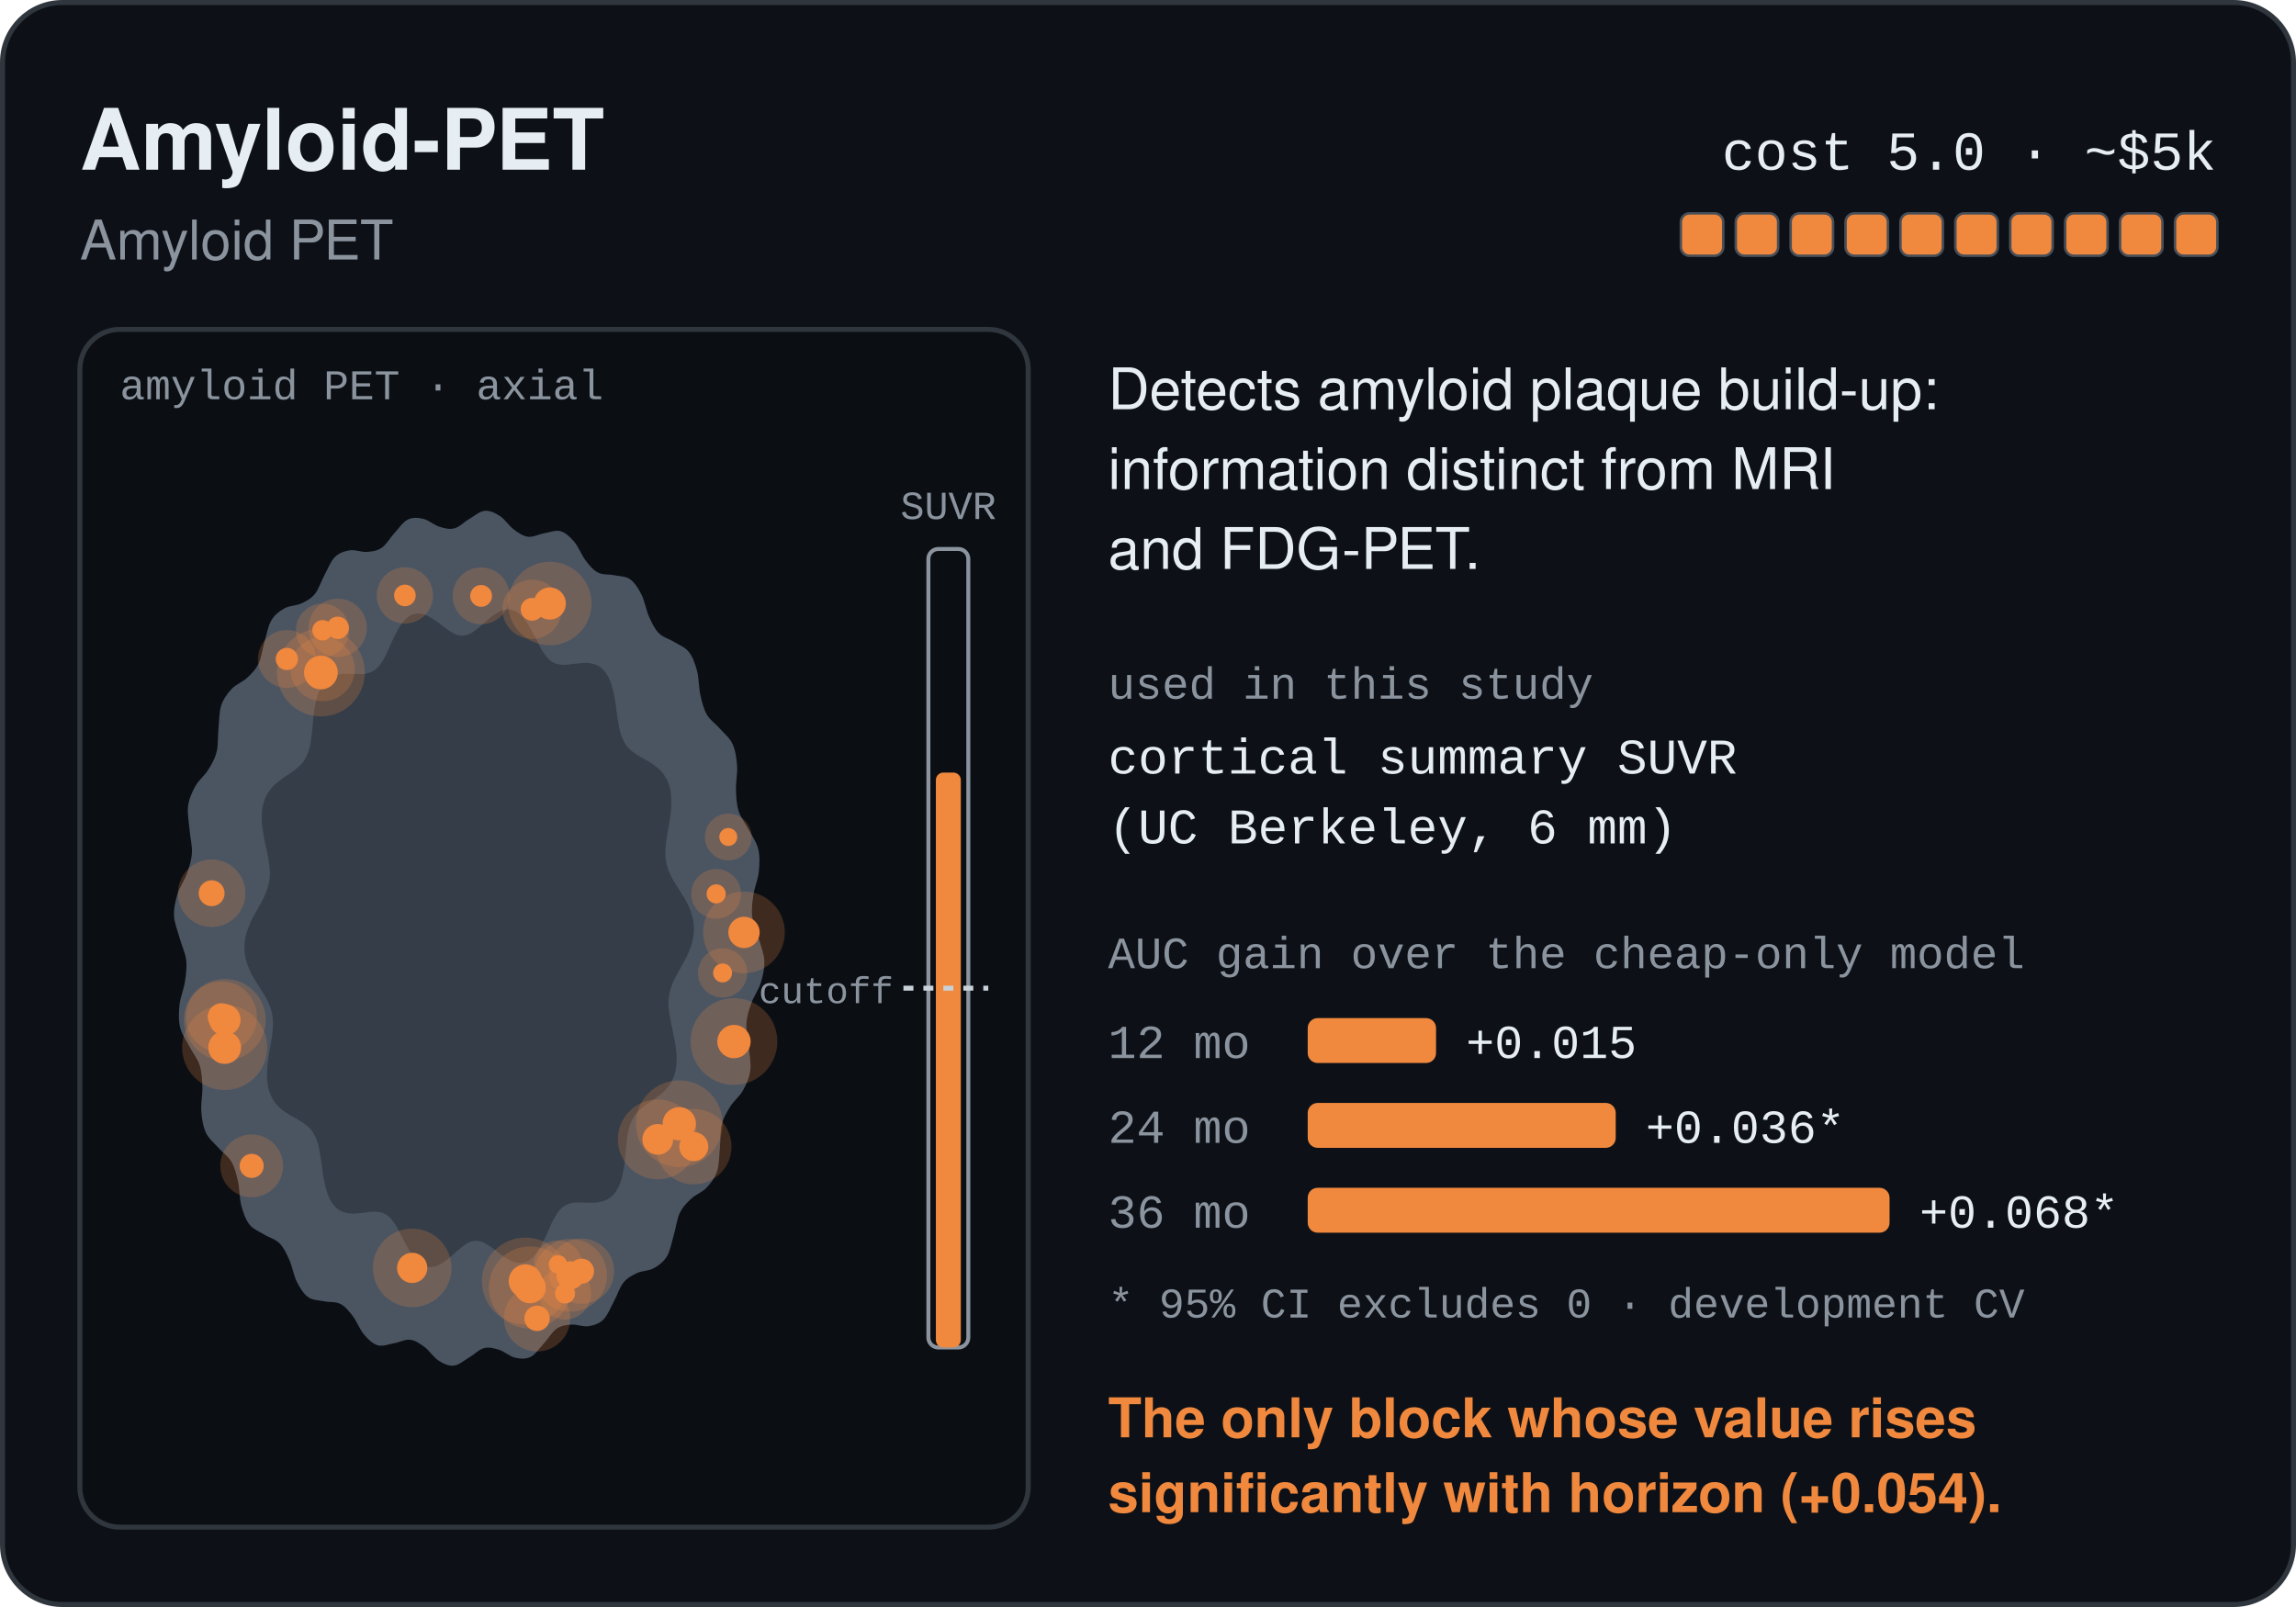
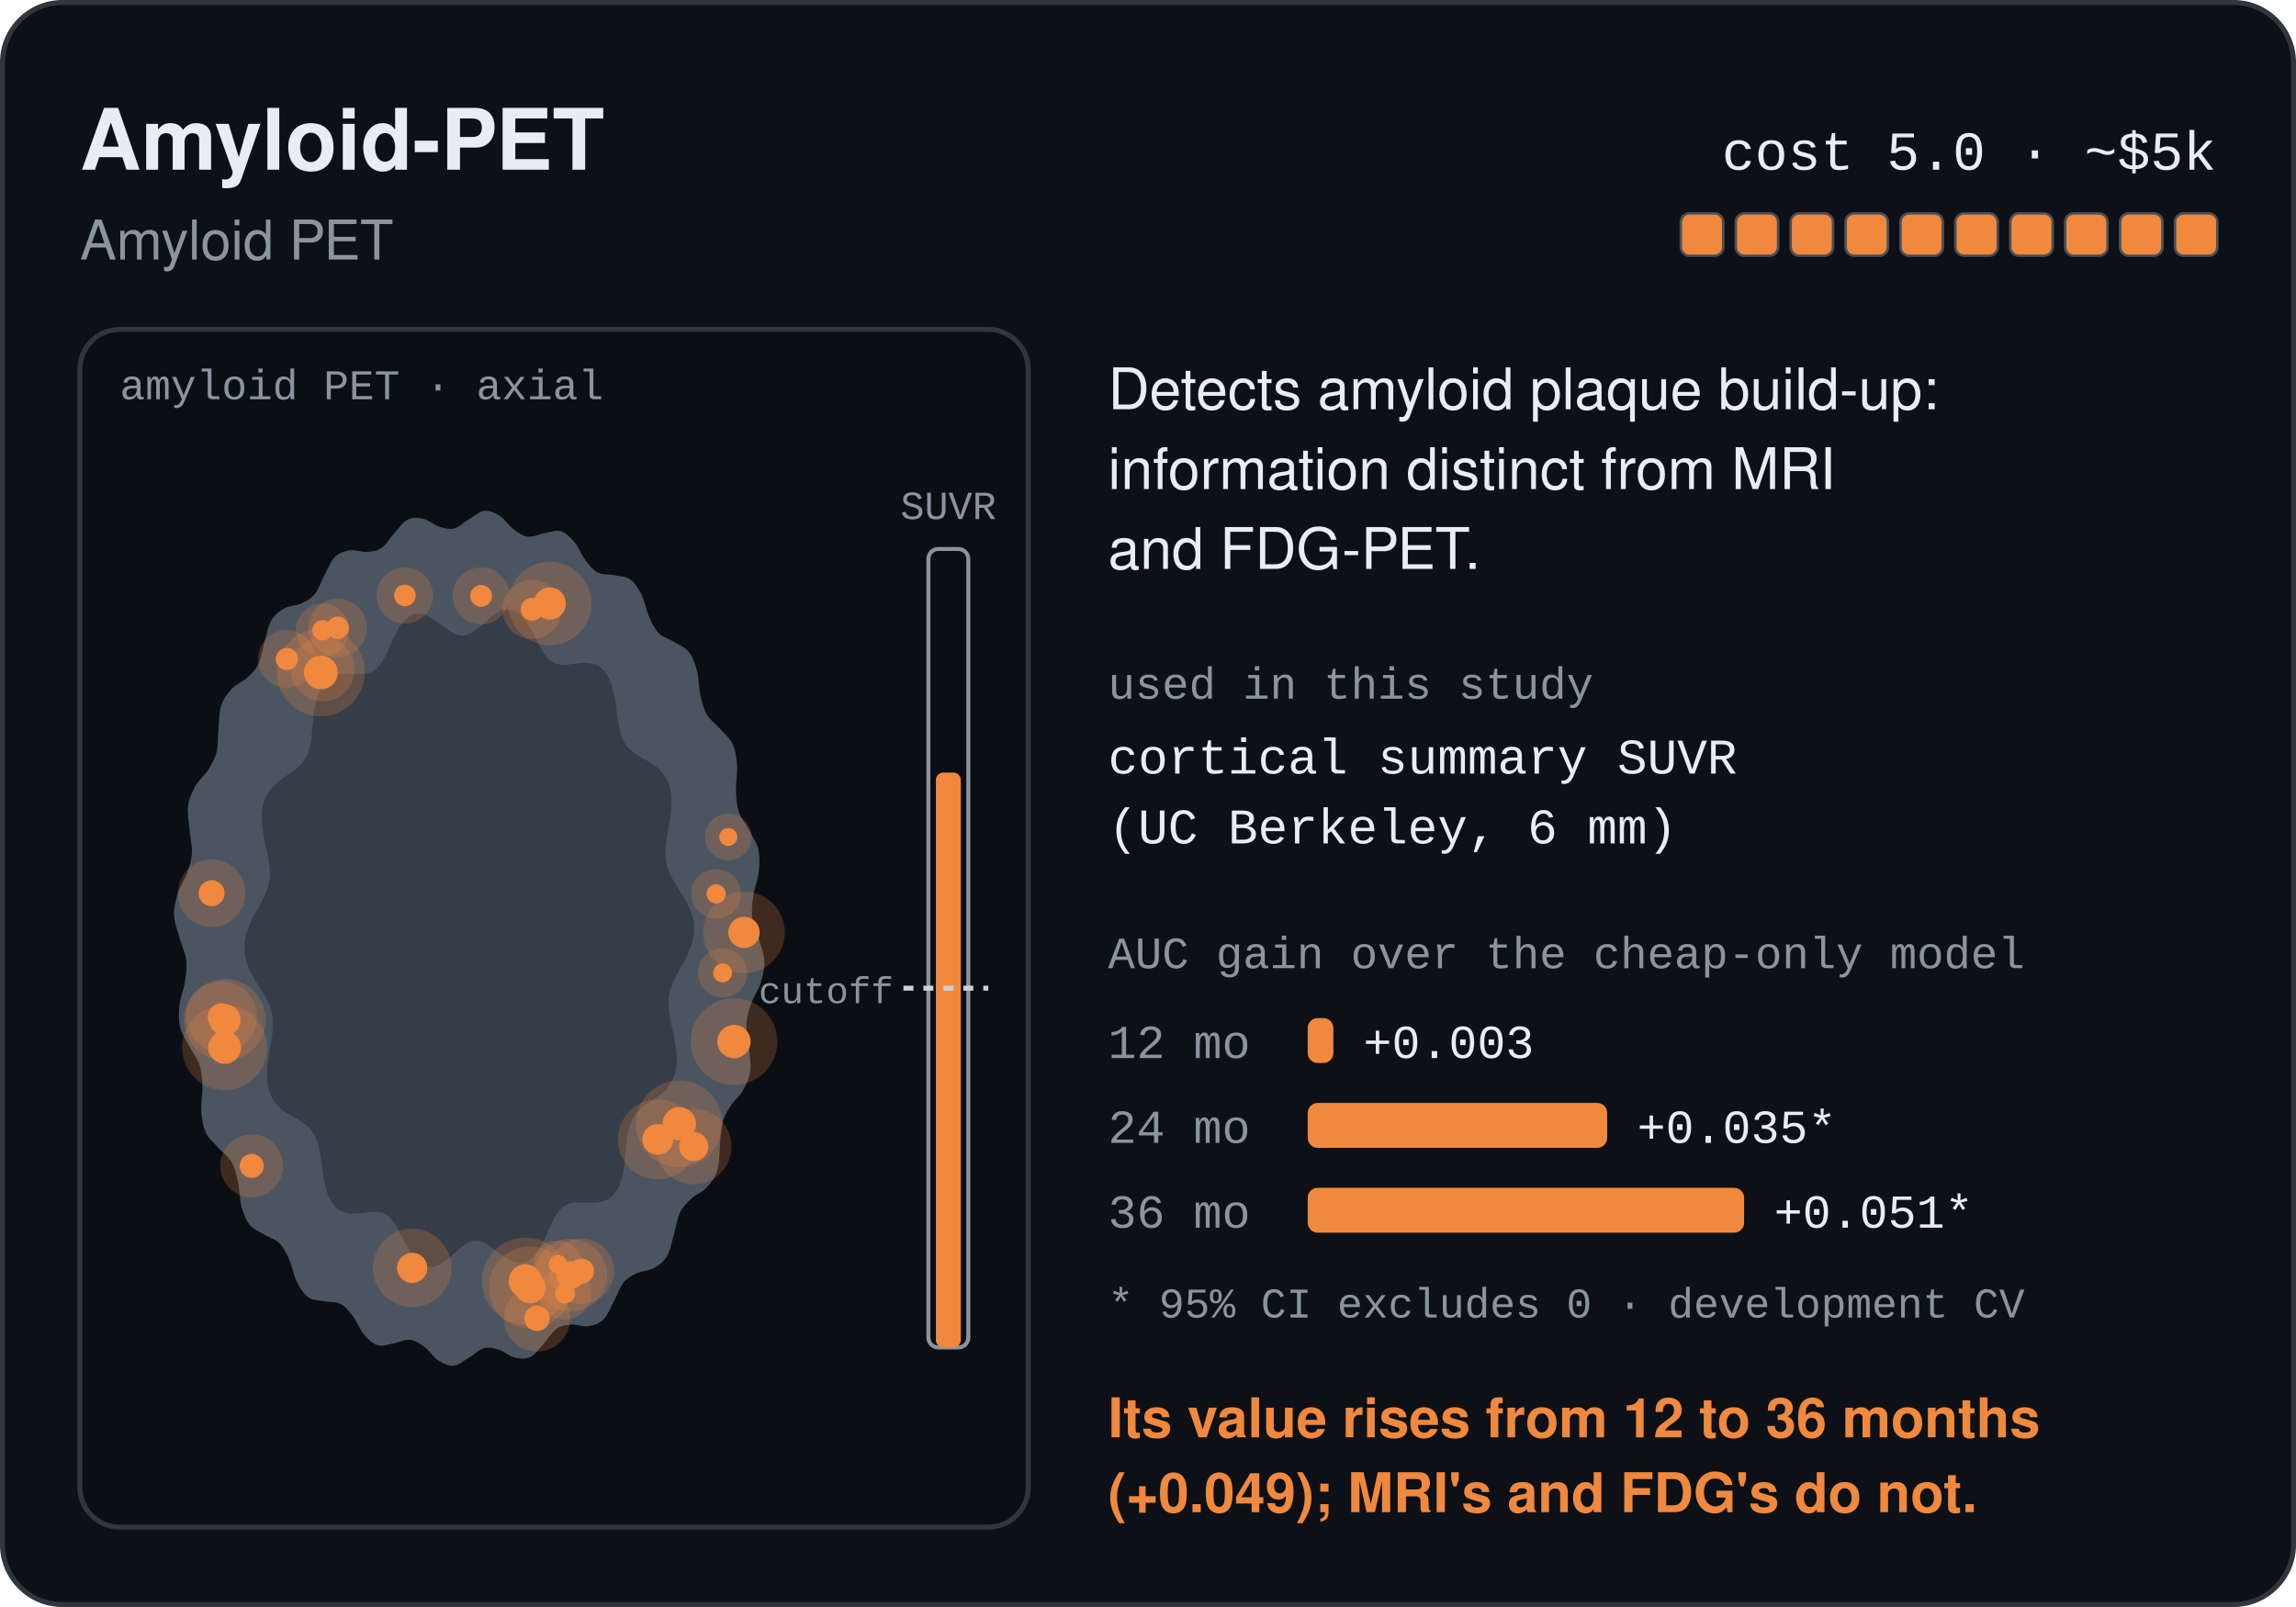
<svg xmlns="http://www.w3.org/2000/svg" width="460" height="322" viewBox="0 0 460 322" role="img" aria-labelledby="t d">
  <style>.s{font-family:-apple-system,BlinkMacSystemFont,"Segoe UI",Helvetica,Arial,sans-serif}.m{font-family:ui-monospace,SFMono-Regular,"SF Mono",Menlo,Consolas,"Liberation Mono",monospace}@media (prefers-reduced-motion:no-preference){@keyframes a0k{0%{opacity:0;transform:scale(.2)}3%{opacity:0;transform:scale(.2)}5%{opacity:1;transform:scale(1)}92%{opacity:1;transform:scale(1)}95%{opacity:0;transform:scale(1)}100%{opacity:0;transform:scale(.2)}}.a0{animation:a0k 10s cubic-bezier(.22,.8,.24,1) infinite;transform-box:fill-box;transform-origin:center}@keyframes a1k{0%{opacity:0;transform:scale(.2)}4.2%{opacity:0;transform:scale(.2)}6.2%{opacity:1;transform:scale(1)}92%{opacity:1;transform:scale(1)}95%{opacity:0;transform:scale(1)}100%{opacity:0;transform:scale(.2)}}.a1{animation:a1k 10s cubic-bezier(.22,.8,.24,1) infinite;transform-box:fill-box;transform-origin:center}@keyframes a2k{0%{opacity:0;transform:scale(.2)}5.4%{opacity:0;transform:scale(.2)}7.4%{opacity:1;transform:scale(1)}92%{opacity:1;transform:scale(1)}95%{opacity:0;transform:scale(1)}100%{opacity:0;transform:scale(.2)}}.a2{animation:a2k 10s cubic-bezier(.22,.8,.24,1) infinite;transform-box:fill-box;transform-origin:center}@keyframes a3k{0%{opacity:0;transform:scale(.2)}6.6%{opacity:0;transform:scale(.2)}8.6%{opacity:1;transform:scale(1)}92%{opacity:1;transform:scale(1)}95%{opacity:0;transform:scale(1)}100%{opacity:0;transform:scale(.2)}}.a3{animation:a3k 10s cubic-bezier(.22,.8,.24,1) infinite;transform-box:fill-box;transform-origin:center}@keyframes a4k{0%{opacity:0;transform:scale(.2)}7.8%{opacity:0;transform:scale(.2)}9.8%{opacity:1;transform:scale(1)}92%{opacity:1;transform:scale(1)}95%{opacity:0;transform:scale(1)}100%{opacity:0;transform:scale(.2)}}.a4{animation:a4k 10s cubic-bezier(.22,.8,.24,1) infinite;transform-box:fill-box;transform-origin:center}@keyframes a5k{0%{opacity:0;transform:scale(.2)}9%{opacity:0;transform:scale(.2)}11%{opacity:1;transform:scale(1)}92%{opacity:1;transform:scale(1)}95%{opacity:0;transform:scale(1)}100%{opacity:0;transform:scale(.2)}}.a5{animation:a5k 10s cubic-bezier(.22,.8,.24,1) infinite;transform-box:fill-box;transform-origin:center}@keyframes a6k{0%{opacity:0;transform:scale(.2)}10.2%{opacity:0;transform:scale(.2)}12.2%{opacity:1;transform:scale(1)}92%{opacity:1;transform:scale(1)}95%{opacity:0;transform:scale(1)}100%{opacity:0;transform:scale(.2)}}.a6{animation:a6k 10s cubic-bezier(.22,.8,.24,1) infinite;transform-box:fill-box;transform-origin:center}@keyframes a7k{0%{opacity:0;transform:scale(.2)}11.4%{opacity:0;transform:scale(.2)}13.4%{opacity:1;transform:scale(1)}92%{opacity:1;transform:scale(1)}95%{opacity:0;transform:scale(1)}100%{opacity:0;transform:scale(.2)}}.a7{animation:a7k 10s cubic-bezier(.22,.8,.24,1) infinite;transform-box:fill-box;transform-origin:center}@keyframes a8k{0%{opacity:0;transform:scale(.2)}12.6%{opacity:0;transform:scale(.2)}14.6%{opacity:1;transform:scale(1)}92%{opacity:1;transform:scale(1)}95%{opacity:0;transform:scale(1)}100%{opacity:0;transform:scale(.2)}}.a8{animation:a8k 10s cubic-bezier(.22,.8,.24,1) infinite;transform-box:fill-box;transform-origin:center}@keyframes a9k{0%{opacity:0;transform:scale(.2)}13.8%{opacity:0;transform:scale(.2)}15.8%{opacity:1;transform:scale(1)}92%{opacity:1;transform:scale(1)}95%{opacity:0;transform:scale(1)}100%{opacity:0;transform:scale(.2)}}.a9{animation:a9k 10s cubic-bezier(.22,.8,.24,1) infinite;transform-box:fill-box;transform-origin:center}@keyframes a10k{0%{opacity:0;transform:scale(.2)}8%{opacity:0;transform:scale(.2)}11%{opacity:1;transform:scale(1)}92%{opacity:1;transform:scale(1)}95%{opacity:0;transform:scale(1)}100%{opacity:0;transform:scale(.2)}}.a10{animation:a10k 10s cubic-bezier(.22,.8,.24,1) infinite;transform-box:fill-box;transform-origin:center}@keyframes a11k{0%{opacity:0;transform:scale(.2)}9.5%{opacity:0;transform:scale(.2)}12.5%{opacity:1;transform:scale(1)}92%{opacity:1;transform:scale(1)}95%{opacity:0;transform:scale(1)}100%{opacity:0;transform:scale(.2)}}.a11{animation:a11k 10s cubic-bezier(.22,.8,.24,1) infinite;transform-box:fill-box;transform-origin:center}@keyframes a12k{0%{opacity:0;transform:scale(.2)}11%{opacity:0;transform:scale(.2)}14%{opacity:1;transform:scale(1)}92%{opacity:1;transform:scale(1)}95%{opacity:0;transform:scale(1)}100%{opacity:0;transform:scale(.2)}}.a12{animation:a12k 10s cubic-bezier(.22,.8,.24,1) infinite;transform-box:fill-box;transform-origin:center}@keyframes a13k{0%{opacity:0;transform:scale(.2)}12.5%{opacity:0;transform:scale(.2)}15.5%{opacity:1;transform:scale(1)}92%{opacity:1;transform:scale(1)}95%{opacity:0;transform:scale(1)}100%{opacity:0;transform:scale(.2)}}.a13{animation:a13k 10s cubic-bezier(.22,.8,.24,1) infinite;transform-box:fill-box;transform-origin:center}@keyframes a14k{0%{opacity:0;transform:scale(.2)}14%{opacity:0;transform:scale(.2)}17%{opacity:1;transform:scale(1)}92%{opacity:1;transform:scale(1)}95%{opacity:0;transform:scale(1)}100%{opacity:0;transform:scale(.2)}}.a14{animation:a14k 10s cubic-bezier(.22,.8,.24,1) infinite;transform-box:fill-box;transform-origin:center}@keyframes a15k{0%{opacity:0;transform:scale(.2)}15.5%{opacity:0;transform:scale(.2)}18.5%{opacity:1;transform:scale(1)}92%{opacity:1;transform:scale(1)}95%{opacity:0;transform:scale(1)}100%{opacity:0;transform:scale(.2)}}.a15{animation:a15k 10s cubic-bezier(.22,.8,.24,1) infinite;transform-box:fill-box;transform-origin:center}@keyframes a16k{0%{opacity:0;transform:scale(.2)}17%{opacity:0;transform:scale(.2)}20%{opacity:1;transform:scale(1)}92%{opacity:1;transform:scale(1)}95%{opacity:0;transform:scale(1)}100%{opacity:0;transform:scale(.2)}}.a16{animation:a16k 10s cubic-bezier(.22,.8,.24,1) infinite;transform-box:fill-box;transform-origin:center}@keyframes a17k{0%{opacity:0;transform:scale(.2)}18.5%{opacity:0;transform:scale(.2)}21.5%{opacity:1;transform:scale(1)}92%{opacity:1;transform:scale(1)}95%{opacity:0;transform:scale(1)}100%{opacity:0;transform:scale(.2)}}.a17{animation:a17k 10s cubic-bezier(.22,.8,.24,1) infinite;transform-box:fill-box;transform-origin:center}@keyframes a18k{0%{opacity:0;transform:scale(.2)}20%{opacity:0;transform:scale(.2)}23%{opacity:1;transform:scale(1)}92%{opacity:1;transform:scale(1)}95%{opacity:0;transform:scale(1)}100%{opacity:0;transform:scale(.2)}}.a18{animation:a18k 10s cubic-bezier(.22,.8,.24,1) infinite;transform-box:fill-box;transform-origin:center}@keyframes a19k{0%{opacity:0;transform:scale(.2)}21.5%{opacity:0;transform:scale(.2)}24.5%{opacity:1;transform:scale(1)}92%{opacity:1;transform:scale(1)}95%{opacity:0;transform:scale(1)}100%{opacity:0;transform:scale(.2)}}.a19{animation:a19k 10s cubic-bezier(.22,.8,.24,1) infinite;transform-box:fill-box;transform-origin:center}@keyframes a20k{0%{opacity:0;transform:scale(.2)}23%{opacity:0;transform:scale(.2)}26%{opacity:1;transform:scale(1)}92%{opacity:1;transform:scale(1)}95%{opacity:0;transform:scale(1)}100%{opacity:0;transform:scale(.2)}}.a20{animation:a20k 10s cubic-bezier(.22,.8,.24,1) infinite;transform-box:fill-box;transform-origin:center}@keyframes a21k{0%{opacity:0;transform:scale(.2)}24.5%{opacity:0;transform:scale(.2)}27.5%{opacity:1;transform:scale(1)}92%{opacity:1;transform:scale(1)}95%{opacity:0;transform:scale(1)}100%{opacity:0;transform:scale(.2)}}.a21{animation:a21k 10s cubic-bezier(.22,.8,.24,1) infinite;transform-box:fill-box;transform-origin:center}@keyframes a22k{0%{opacity:0;transform:scale(.2)}26%{opacity:0;transform:scale(.2)}29%{opacity:1;transform:scale(1)}92%{opacity:1;transform:scale(1)}95%{opacity:0;transform:scale(1)}100%{opacity:0;transform:scale(.2)}}.a22{animation:a22k 10s cubic-bezier(.22,.8,.24,1) infinite;transform-box:fill-box;transform-origin:center}@keyframes a23k{0%{opacity:0;transform:scale(.2)}27.5%{opacity:0;transform:scale(.2)}30.5%{opacity:1;transform:scale(1)}92%{opacity:1;transform:scale(1)}95%{opacity:0;transform:scale(1)}100%{opacity:0;transform:scale(.2)}}.a23{animation:a23k 10s cubic-bezier(.22,.8,.24,1) infinite;transform-box:fill-box;transform-origin:center}@keyframes a24k{0%{opacity:0;transform:scale(.2)}29%{opacity:0;transform:scale(.2)}32%{opacity:1;transform:scale(1)}92%{opacity:1;transform:scale(1)}95%{opacity:0;transform:scale(1)}100%{opacity:0;transform:scale(.2)}}.a24{animation:a24k 10s cubic-bezier(.22,.8,.24,1) infinite;transform-box:fill-box;transform-origin:center}@keyframes a25k{0%{opacity:0;transform:scale(.2)}30.5%{opacity:0;transform:scale(.2)}33.5%{opacity:1;transform:scale(1)}92%{opacity:1;transform:scale(1)}95%{opacity:0;transform:scale(1)}100%{opacity:0;transform:scale(.2)}}.a25{animation:a25k 10s cubic-bezier(.22,.8,.24,1) infinite;transform-box:fill-box;transform-origin:center}@keyframes a26k{0%{opacity:0;transform:scale(.2)}32%{opacity:0;transform:scale(.2)}35%{opacity:1;transform:scale(1)}92%{opacity:1;transform:scale(1)}95%{opacity:0;transform:scale(1)}100%{opacity:0;transform:scale(.2)}}.a26{animation:a26k 10s cubic-bezier(.22,.8,.24,1) infinite;transform-box:fill-box;transform-origin:center}@keyframes a27k{0%{opacity:0;transform:scale(.2)}33.5%{opacity:0;transform:scale(.2)}36.5%{opacity:1;transform:scale(1)}92%{opacity:1;transform:scale(1)}95%{opacity:0;transform:scale(1)}100%{opacity:0;transform:scale(.2)}}.a27{animation:a27k 10s cubic-bezier(.22,.8,.24,1) infinite;transform-box:fill-box;transform-origin:center}@keyframes a28k{0%{opacity:0;transform:scale(.2)}35%{opacity:0;transform:scale(.2)}38%{opacity:1;transform:scale(1)}92%{opacity:1;transform:scale(1)}95%{opacity:0;transform:scale(1)}100%{opacity:0;transform:scale(.2)}}.a28{animation:a28k 10s cubic-bezier(.22,.8,.24,1) infinite;transform-box:fill-box;transform-origin:center}@keyframes a29k{0%{opacity:0;transform:scale(.2)}36.5%{opacity:0;transform:scale(.2)}39.5%{opacity:1;transform:scale(1)}92%{opacity:1;transform:scale(1)}95%{opacity:0;transform:scale(1)}100%{opacity:0;transform:scale(.2)}}.a29{animation:a29k 10s cubic-bezier(.22,.8,.24,1) infinite;transform-box:fill-box;transform-origin:center}@keyframes a30k{0%{opacity:0;transform:scale(.2)}38%{opacity:0;transform:scale(.2)}41%{opacity:1;transform:scale(1)}92%{opacity:1;transform:scale(1)}95%{opacity:0;transform:scale(1)}100%{opacity:0;transform:scale(.2)}}.a30{animation:a30k 10s cubic-bezier(.22,.8,.24,1) infinite;transform-box:fill-box;transform-origin:center}@keyframes a31k{0%{opacity:0;transform:scale(.2)}39.5%{opacity:0;transform:scale(.2)}42.5%{opacity:1;transform:scale(1)}92%{opacity:1;transform:scale(1)}95%{opacity:0;transform:scale(1)}100%{opacity:0;transform:scale(.2)}}.a31{animation:a31k 10s cubic-bezier(.22,.8,.24,1) infinite;transform-box:fill-box;transform-origin:center}@keyframes a32k{0%{opacity:0;transform:scale(.2)}41%{opacity:0;transform:scale(.2)}44%{opacity:1;transform:scale(1)}92%{opacity:1;transform:scale(1)}95%{opacity:0;transform:scale(1)}100%{opacity:0;transform:scale(.2)}}.a32{animation:a32k 10s cubic-bezier(.22,.8,.24,1) infinite;transform-box:fill-box;transform-origin:center}@keyframes a33k{0%{opacity:0;transform:scale(.2)}42.5%{opacity:0;transform:scale(.2)}45.5%{opacity:1;transform:scale(1)}92%{opacity:1;transform:scale(1)}95%{opacity:0;transform:scale(1)}100%{opacity:0;transform:scale(.2)}}.a33{animation:a33k 10s cubic-bezier(.22,.8,.24,1) infinite;transform-box:fill-box;transform-origin:center}@keyframes a34k{0%{opacity:0;transform:scale(.2)}44%{opacity:0;transform:scale(.2)}47%{opacity:1;transform:scale(1)}92%{opacity:1;transform:scale(1)}95%{opacity:0;transform:scale(1)}100%{opacity:0;transform:scale(.2)}}.a34{animation:a34k 10s cubic-bezier(.22,.8,.24,1) infinite;transform-box:fill-box;transform-origin:center}@keyframes a35k{0%{opacity:0;transform:scale(.2)}45.5%{opacity:0;transform:scale(.2)}48.5%{opacity:1;transform:scale(1)}92%{opacity:1;transform:scale(1)}95%{opacity:0;transform:scale(1)}100%{opacity:0;transform:scale(.2)}}.a35{animation:a35k 10s cubic-bezier(.22,.8,.24,1) infinite;transform-box:fill-box;transform-origin:center}@keyframes a36k{0%{opacity:0;transform:scale(.2)}47%{opacity:0;transform:scale(.2)}50%{opacity:1;transform:scale(1)}92%{opacity:1;transform:scale(1)}95%{opacity:0;transform:scale(1)}100%{opacity:0;transform:scale(.2)}}.a36{animation:a36k 10s cubic-bezier(.22,.8,.24,1) infinite;transform-box:fill-box;transform-origin:center}@keyframes a37k{0%{opacity:0;transform:scale(.2)}48.5%{opacity:0;transform:scale(.2)}51.5%{opacity:1;transform:scale(1)}92%{opacity:1;transform:scale(1)}95%{opacity:0;transform:scale(1)}100%{opacity:0;transform:scale(.2)}}.a37{animation:a37k 10s cubic-bezier(.22,.8,.24,1) infinite;transform-box:fill-box;transform-origin:center}@keyframes a38k{0%{opacity:0;transform:scale(.2)}50%{opacity:0;transform:scale(.2)}53%{opacity:1;transform:scale(1)}92%{opacity:1;transform:scale(1)}95%{opacity:0;transform:scale(1)}100%{opacity:0;transform:scale(.2)}}.a38{animation:a38k 10s cubic-bezier(.22,.8,.24,1) infinite;transform-box:fill-box;transform-origin:center}@keyframes a39k{0%{opacity:0;transform:scale(.2)}51.5%{opacity:0;transform:scale(.2)}54.5%{opacity:1;transform:scale(1)}92%{opacity:1;transform:scale(1)}95%{opacity:0;transform:scale(1)}100%{opacity:0;transform:scale(.2)}}.a39{animation:a39k 10s cubic-bezier(.22,.8,.24,1) infinite;transform-box:fill-box;transform-origin:center}@keyframes a40k{0%{transform:scaleY(0);opacity:1}10%{transform:scaleY(0);opacity:1}56%{transform:scaleY(1);opacity:1}92%{transform:scaleY(1);opacity:1}95%{transform:scaleY(1);opacity:0}100%{transform:scaleY(0);opacity:0}}.a40{animation:a40k 10s cubic-bezier(.22,.8,.24,1) infinite;transform-box:fill-box;transform-origin:center bottom}@keyframes a41k{0%{transform:scaleX(0);opacity:1}18%{transform:scaleX(0);opacity:1}23%{transform:scaleX(1);opacity:1}92%{transform:scaleX(1);opacity:1}95%{transform:scaleX(1);opacity:0}100%{transform:scaleX(0);opacity:0}}.a41{animation:a41k 10s cubic-bezier(.22,.8,.24,1) infinite;transform-box:fill-box;transform-origin:left center}@keyframes a42k{0%{opacity:0}21%{opacity:0}24%{opacity:1}92%{opacity:1}95%{opacity:0}100%{opacity:0}}.a42{animation:a42k 10s cubic-bezier(.22,.8,.24,1) infinite}@keyframes a43k{0%{transform:scaleX(0);opacity:1}21%{transform:scaleX(0);opacity:1}26%{transform:scaleX(1);opacity:1}92%{transform:scaleX(1);opacity:1}95%{transform:scaleX(1);opacity:0}100%{transform:scaleX(0);opacity:0}}.a43{animation:a43k 10s cubic-bezier(.22,.8,.24,1) infinite;transform-box:fill-box;transform-origin:left center}@keyframes a44k{0%{opacity:0}24%{opacity:0}27%{opacity:1}92%{opacity:1}95%{opacity:0}100%{opacity:0}}.a44{animation:a44k 10s cubic-bezier(.22,.8,.24,1) infinite}@keyframes a45k{0%{transform:scaleX(0);opacity:1}24%{transform:scaleX(0);opacity:1}29%{transform:scaleX(1);opacity:1}92%{transform:scaleX(1);opacity:1}95%{transform:scaleX(1);opacity:0}100%{transform:scaleX(0);opacity:0}}.a45{animation:a45k 10s cubic-bezier(.22,.8,.24,1) infinite;transform-box:fill-box;transform-origin:left center}@keyframes a46k{0%{opacity:0}27%{opacity:0}30%{opacity:1}92%{opacity:1}95%{opacity:0}100%{opacity:0}}.a46{animation:a46k 10s cubic-bezier(.22,.8,.24,1) infinite}@keyframes a47k{0%{opacity:0}40%{opacity:0}43%{opacity:1}92%{opacity:1}95%{opacity:0}100%{opacity:0}}.a47{animation:a47k 10s cubic-bezier(.22,.8,.24,1) infinite}@keyframes flow{0%{opacity:0;transform:translateY(0)}10%{opacity:.9}90%{opacity:.9}100%{opacity:0;transform:translateY(130px)}}.flow{animation:flow 2.4s linear infinite}}</style>
  <rect x=".5" y=".5" width="459" height="321" rx="12" fill="#0d1117" stroke="#30363d" />
  <defs>
    <radialGradient id="warm">
      <stop offset="0" stop-color="#ffdf5d" stop-opacity=".95" />
      <stop offset=".6" stop-color="#f0883e" stop-opacity=".8" />
      <stop offset="1" stop-color="#da3633" stop-opacity=".35" />
    </radialGradient>
    <radialGradient id="cool">
      <stop offset="0" stop-color="#388bfd" stop-opacity=".95" />
      <stop offset="1" stop-color="#388bfd" stop-opacity="0" />
    </radialGradient>
    <clipPath id="vw">
      <rect x="16" y="66" width="190" height="240" rx="8" />
    </clipPath>
  </defs>
  <text x="16" y="34" class="s" font-size="17" fill="#e6edf3" text-anchor="start" font-weight="600">Amyloid-PET</text>
  <text x="16" y="52" class="s" font-size="11" fill="#8b949e" text-anchor="start">Amyloid PET</text>
  <text x="444" y="34" class="m" font-size="11" fill="#e6edf3" text-anchor="end">cost 5.0 · ~$5k</text>
  <rect x="337" y="43" width="8" height="8" rx="1.5" fill="none" stroke="#484f58" />
  <rect class="a0" x="337" y="43" width="8" height="8" rx="1.5" fill="#f0883e" />
  <rect x="348" y="43" width="8" height="8" rx="1.5" fill="none" stroke="#484f58" />
  <rect class="a1" x="348" y="43" width="8" height="8" rx="1.5" fill="#f0883e" />
  <rect x="359" y="43" width="8" height="8" rx="1.5" fill="none" stroke="#484f58" />
  <rect class="a2" x="359" y="43" width="8" height="8" rx="1.5" fill="#f0883e" />
  <rect x="370" y="43" width="8" height="8" rx="1.5" fill="none" stroke="#484f58" />
  <rect class="a3" x="370" y="43" width="8" height="8" rx="1.5" fill="#f0883e" />
  <rect x="381" y="43" width="8" height="8" rx="1.5" fill="none" stroke="#484f58" />
  <rect class="a4" x="381" y="43" width="8" height="8" rx="1.5" fill="#f0883e" />
  <rect x="392" y="43" width="8" height="8" rx="1.5" fill="none" stroke="#484f58" />
  <rect class="a5" x="392" y="43" width="8" height="8" rx="1.5" fill="#f0883e" />
  <rect x="403" y="43" width="8" height="8" rx="1.5" fill="none" stroke="#484f58" />
  <rect class="a6" x="403" y="43" width="8" height="8" rx="1.5" fill="#f0883e" />
  <rect x="414" y="43" width="8" height="8" rx="1.5" fill="none" stroke="#484f58" />
  <rect class="a7" x="414" y="43" width="8" height="8" rx="1.5" fill="#f0883e" />
  <rect x="425" y="43" width="8" height="8" rx="1.5" fill="none" stroke="#484f58" />
  <rect class="a8" x="425" y="43" width="8" height="8" rx="1.5" fill="#f0883e" />
  <rect x="436" y="43" width="8" height="8" rx="1.5" fill="none" stroke="#484f58" />
  <rect class="a9" x="436" y="43" width="8" height="8" rx="1.5" fill="#f0883e" />
  <rect x="16" y="66" width="190" height="240" rx="8" fill="#0b0f14" stroke="#30363d" />
  <g clip-path="url(#vw)">
    <text x="24" y="80" class="m" font-size="8.5" fill="#8b949e" text-anchor="start">amyloid PET · axial</text>
    <path d="M152 188C152.4 189.47 153.06 191.01 153.13 192.49C153.2 193.97 152.86 195.48 152.43 196.89C152 198.31 151.03 199.6 150.55 200.97C150.06 202.34 149.63 203.64 149.55 205.1C149.46 206.56 149.9 208.17 150.02 209.74C150.15 211.31 150.51 213.04 150.32 214.5C150.12 215.96 149.52 217.29 148.85 218.49C148.18 219.7 147.01 220.58 146.3 221.72C145.59 222.86 144.94 223.96 144.6 225.34C144.25 226.72 144.39 228.44 144.23 230C144.07 231.56 144.11 233.37 143.66 234.71C143.21 236.04 142.39 237.1 141.53 238.01C140.67 238.92 139.38 239.34 138.49 240.18C137.6 241.02 136.78 241.83 136.2 243.03C135.62 244.23 135.44 245.95 135.01 247.4C134.58 248.85 134.29 250.61 133.62 251.73C132.95 252.85 131.97 253.57 130.97 254.12C129.98 254.68 128.66 254.6 127.65 255.08C126.64 255.55 125.7 256.03 124.93 256.97C124.15 257.92 123.67 259.51 123 260.75C122.33 261.99 121.73 263.58 120.88 264.41C120.03 265.24 118.96 265.56 117.9 265.73C116.83 265.9 115.57 265.33 114.52 265.41C113.46 265.49 112.47 265.6 111.55 266.22C110.63 266.84 109.88 268.19 109.01 269.14C108.14 270.08 107.28 271.4 106.31 271.88C105.34 272.37 104.25 272.28 103.19 272.04C102.14 271.8 101.02 270.78 99.98 270.46C98.95 270.14 97.97 269.87 96.97 270.13C95.97 270.39 95.01 271.41 94 272C92.99 272.59 91.92 273.54 90.9 273.64C89.88 273.74 88.84 273.24 87.86 272.62C86.88 272 85.99 270.59 85.04 269.89C84.1 269.2 83.2 268.57 82.19 268.45C81.18 268.32 80.07 268.95 78.99 269.14C77.91 269.32 76.71 269.84 75.7 269.56C74.69 269.28 73.78 268.4 72.95 267.43C72.11 266.47 71.5 264.77 70.71 263.75C69.93 262.72 69.17 261.78 68.22 261.28C67.27 260.78 66.08 260.97 65 260.75C63.92 260.52 62.67 260.57 61.75 259.92C60.83 259.27 60.1 258.08 59.47 256.84C58.84 255.59 58.55 253.72 57.97 252.44C57.39 251.15 56.83 249.96 56 249.12C55.17 248.28 53.99 248.02 52.99 247.4C51.99 246.77 50.77 246.36 50 245.38C49.22 244.41 48.73 242.99 48.34 241.55C47.96 240.11 48.01 238.19 47.68 236.74C47.36 235.28 47.03 233.92 46.37 232.79C45.72 231.67 44.63 230.98 43.77 230C42.91 229.02 41.81 228.17 41.24 226.93C40.67 225.7 40.44 224.14 40.33 222.61C40.21 221.07 40.61 219.25 40.55 217.71C40.5 216.18 40.42 214.74 39.99 213.41C39.56 212.09 38.63 211 37.98 209.74C37.32 208.48 36.41 207.24 36.08 205.83C35.75 204.42 35.81 202.84 35.97 201.31C36.14 199.78 36.84 198.17 37.06 196.67C37.28 195.17 37.47 193.75 37.29 192.3C37.11 190.86 36.4 189.47 36 188C35.6 186.53 34.94 184.99 34.87 183.51C34.8 182.03 35.14 180.52 35.57 179.11C36 177.69 36.97 176.4 37.45 175.03C37.94 173.66 38.37 172.36 38.45 170.9C38.54 169.44 38.1 167.83 37.98 166.26C37.85 164.69 37.49 162.96 37.68 161.5C37.88 160.04 38.48 158.71 39.15 157.51C39.82 156.3 40.99 155.42 41.7 154.28C42.41 153.14 43.06 152.04 43.4 150.66C43.75 149.28 43.61 147.56 43.77 146C43.93 144.44 43.89 142.63 44.34 141.29C44.79 139.96 45.61 138.9 46.47 137.99C47.33 137.08 48.62 136.66 49.51 135.82C50.4 134.98 51.22 134.17 51.8 132.97C52.38 131.77 52.56 130.05 52.99 128.6C53.42 127.15 53.71 125.39 54.38 124.27C55.05 123.15 56.03 122.43 57.03 121.88C58.02 121.32 59.34 121.4 60.35 120.92C61.36 120.45 62.3 119.97 63.07 119.03C63.85 118.08 64.33 116.49 65 115.25C65.67 114.01 66.27 112.42 67.12 111.59C67.97 110.76 69.04 110.44 70.1 110.27C71.17 110.1 72.43 110.67 73.48 110.59C74.54 110.51 75.53 110.4 76.45 109.78C77.37 109.16 78.12 107.81 78.99 106.86C79.86 105.92 80.72 104.6 81.69 104.12C82.66 103.63 83.75 103.72 84.81 103.96C85.86 104.2 86.98 105.22 88.02 105.54C89.05 105.86 90.03 106.13 91.03 105.87C92.03 105.61 92.99 104.59 94 104C95.01 103.41 96.08 102.46 97.1 102.36C98.12 102.26 99.16 102.76 100.14 103.38C101.12 104 102.01 105.41 102.96 106.11C103.9 106.8 104.8 107.43 105.81 107.55C106.82 107.68 107.93 107.05 109.01 106.86C110.09 106.68 111.29 106.16 112.3 106.44C113.31 106.72 114.22 107.6 115.05 108.57C115.89 109.53 116.5 111.23 117.29 112.25C118.07 113.28 118.83 114.22 119.78 114.72C120.73 115.22 121.92 115.03 123 115.25C124.08 115.48 125.33 115.43 126.25 116.08C127.17 116.73 127.9 117.92 128.53 119.16C129.16 120.41 129.45 122.28 130.03 123.56C130.61 124.85 131.17 126.04 132 126.88C132.83 127.72 134.01 127.98 135.01 128.6C136.01 129.23 137.23 129.64 138 130.62C138.78 131.59 139.27 133.01 139.66 134.45C140.04 135.89 139.99 137.81 140.32 139.26C140.64 140.72 140.97 142.08 141.63 143.21C142.28 144.33 143.37 145.02 144.23 146C145.09 146.98 146.19 147.83 146.76 149.07C147.33 150.3 147.56 151.86 147.67 153.39C147.79 154.93 147.39 156.75 147.45 158.29C147.5 159.82 147.58 161.26 148.01 162.59C148.44 163.91 149.37 165 150.02 166.26C150.68 167.52 151.59 168.76 151.92 170.17C152.25 171.58 152.19 173.16 152.03 174.69C151.86 176.22 151.16 177.83 150.94 179.33C150.72 180.83 150.53 182.25 150.71 183.7C150.89 185.14 151.6 186.53 152 188Z" fill="#4b5562" />
    <path d="M138.87 188C138.67 189.15 138.19 190.31 137.71 191.41C137.23 192.5 136.53 193.54 136 194.57C135.48 195.59 134.89 196.54 134.55 197.55C134.2 198.56 133.98 199.54 133.93 200.63C133.89 201.71 134.07 202.84 134.26 204.04C134.44 205.25 134.83 206.56 135.05 207.84C135.27 209.12 135.55 210.5 135.57 211.74C135.59 212.97 135.49 214.21 135.17 215.26C134.85 216.32 134.29 217.25 133.65 218.05C133.01 218.85 132.13 219.46 131.34 220.07C130.56 220.68 129.64 221.13 128.92 221.73C128.2 222.34 127.52 222.9 127.02 223.69C126.52 224.47 126.19 225.38 125.92 226.45C125.65 227.51 125.58 228.81 125.42 230.08C125.26 231.35 125.21 232.82 124.98 234.08C124.75 235.34 124.49 236.64 124.04 237.62C123.59 238.6 122.99 239.41 122.29 239.96C121.59 240.51 120.71 240.75 119.85 240.92C118.99 241.08 118 240.94 117.12 240.96C116.24 240.98 115.35 240.85 114.59 241.03C113.82 241.22 113.14 241.5 112.52 242.06C111.9 242.62 111.4 243.46 110.88 244.39C110.36 245.32 109.92 246.57 109.39 247.63C108.86 248.69 108.33 249.92 107.71 250.77C107.09 251.62 106.4 252.37 105.66 252.73C104.92 253.1 104.1 253.13 103.28 252.95C102.47 252.78 101.6 252.19 100.78 251.68C99.96 251.16 99.15 250.37 98.37 249.87C97.6 249.38 96.87 248.87 96.14 248.71C95.41 248.55 94.72 248.64 94 248.94C93.28 249.23 92.56 249.89 91.8 250.49C91.04 251.08 90.24 251.95 89.44 252.5C88.64 253.05 87.79 253.64 86.99 253.8C86.19 253.97 85.38 253.88 84.64 253.49C83.9 253.1 83.21 252.31 82.57 251.45C81.93 250.6 81.38 249.38 80.81 248.37C80.25 247.35 79.76 246.19 79.2 245.36C78.63 244.54 78.08 243.83 77.42 243.4C76.76 242.98 76.03 242.85 75.23 242.79C74.44 242.72 73.53 242.97 72.64 243.03C71.76 243.08 70.78 243.28 69.93 243.14C69.08 243 68.22 242.74 67.54 242.18C66.85 241.61 66.27 240.75 65.83 239.75C65.38 238.74 65.11 237.41 64.85 236.15C64.59 234.89 64.5 233.43 64.28 232.2C64.07 230.97 63.91 229.75 63.57 228.76C63.22 227.77 62.8 226.96 62.23 226.27C61.65 225.58 60.9 225.12 60.13 224.6C59.36 224.08 58.41 223.71 57.61 223.15C56.81 222.59 55.94 222.01 55.32 221.22C54.69 220.43 54.16 219.49 53.86 218.42C53.55 217.36 53.48 216.08 53.49 214.82C53.51 213.57 53.77 212.16 53.95 210.87C54.13 209.57 54.45 208.25 54.56 207.06C54.67 205.87 54.75 204.75 54.61 203.7C54.46 202.65 54.13 201.71 53.7 200.74C53.27 199.77 52.61 198.87 52.03 197.89C51.45 196.91 50.72 195.91 50.23 194.84C49.74 193.78 49.28 192.64 49.09 191.5C48.91 190.36 48.93 189.15 49.13 188C49.33 186.85 49.81 185.69 50.29 184.59C50.77 183.5 51.47 182.46 52 181.43C52.52 180.41 53.11 179.46 53.45 178.45C53.8 177.44 54.02 176.46 54.07 175.37C54.11 174.29 53.93 173.16 53.74 171.96C53.56 170.75 53.17 169.44 52.95 168.16C52.73 166.88 52.45 165.5 52.43 164.26C52.41 163.03 52.51 161.79 52.83 160.74C53.15 159.68 53.71 158.75 54.35 157.95C54.99 157.15 55.87 156.54 56.66 155.93C57.44 155.32 58.36 154.87 59.08 154.27C59.8 153.66 60.48 153.1 60.98 152.31C61.48 151.53 61.81 150.62 62.08 149.55C62.35 148.49 62.42 147.19 62.58 145.92C62.74 144.65 62.79 143.18 63.02 141.92C63.25 140.66 63.51 139.36 63.96 138.38C64.41 137.4 65.01 136.59 65.71 136.04C66.41 135.49 67.29 135.25 68.15 135.08C69.01 134.92 70 135.06 70.88 135.04C71.76 135.02 72.65 135.15 73.41 134.97C74.18 134.78 74.86 134.5 75.48 133.94C76.1 133.38 76.6 132.54 77.12 131.61C77.64 130.68 78.08 129.43 78.61 128.37C79.14 127.31 79.67 126.08 80.29 125.23C80.91 124.38 81.6 123.63 82.34 123.27C83.08 122.9 83.9 122.87 84.72 123.05C85.53 123.22 86.4 123.81 87.22 124.32C88.04 124.84 88.85 125.63 89.63 126.13C90.4 126.62 91.13 127.13 91.86 127.29C92.59 127.45 93.28 127.36 94 127.06C94.72 126.77 95.44 126.11 96.2 125.51C96.96 124.92 97.76 124.05 98.56 123.5C99.36 122.95 100.21 122.36 101.01 122.2C101.81 122.03 102.62 122.12 103.36 122.51C104.1 122.9 104.79 123.69 105.43 124.55C106.07 125.4 106.62 126.62 107.19 127.63C107.75 128.65 108.24 129.81 108.8 130.64C109.37 131.46 109.92 132.17 110.58 132.6C111.24 133.02 111.97 133.15 112.77 133.21C113.56 133.28 114.47 133.03 115.36 132.97C116.24 132.92 117.22 132.72 118.07 132.86C118.92 133 119.78 133.26 120.46 133.82C121.15 134.39 121.73 135.25 122.17 136.25C122.62 137.26 122.89 138.59 123.15 139.85C123.41 141.11 123.5 142.57 123.72 143.8C123.93 145.03 124.09 146.25 124.43 147.24C124.78 148.23 125.2 149.04 125.77 149.73C126.35 150.42 127.1 150.88 127.87 151.4C128.64 151.92 129.59 152.29 130.39 152.85C131.19 153.41 132.06 153.99 132.68 154.78C133.31 155.57 133.84 156.51 134.14 157.58C134.45 158.64 134.52 159.92 134.51 161.18C134.49 162.43 134.23 163.84 134.05 165.13C133.87 166.43 133.55 167.75 133.44 168.94C133.33 170.13 133.25 171.25 133.39 172.3C133.54 173.35 133.87 174.29 134.3 175.26C134.73 176.23 135.39 177.13 135.97 178.11C136.55 179.09 137.28 180.09 137.77 181.16C138.26 182.22 138.72 183.36 138.91 184.5C139.09 185.64 139.07 186.85 138.87 188Z" fill="#353d48" />
    <g class="a10">
      <circle cx="45.01" cy="209.89" r="8.52" fill="#f0883e" opacity=".22" />
      <circle cx="45.01" cy="209.89" r="3.28" fill="#f0883e" />
    </g>
    <g class="a11">
      <circle cx="44.36" cy="203.76" r="7.12" fill="#f0883e" opacity=".22" />
      <circle cx="44.36" cy="203.76" r="2.74" fill="#f0883e" />
    </g>
    <g class="a12">
      <circle cx="114.3" cy="255.53" r="7.3" fill="#f0883e" opacity=".22" />
      <circle cx="114.3" cy="255.53" r="2.81" fill="#f0883e" />
    </g>
    <g class="a13">
      <circle cx="106.6" cy="122.09" r="5.94" fill="#f0883e" opacity=".22" />
      <circle cx="106.6" cy="122.09" r="2.29" fill="#f0883e" />
    </g>
    <g class="a14">
      <circle cx="139" cy="229.75" r="7.56" fill="#f0883e" opacity=".22" />
      <circle cx="139" cy="229.75" r="2.91" fill="#f0883e" />
    </g>
    <g class="a15">
      <circle cx="147.05" cy="208.7" r="8.69" fill="#f0883e" opacity=".22" />
      <circle cx="147.05" cy="208.7" r="3.34" fill="#f0883e" />
    </g>
    <g class="a16">
      <circle cx="64.62" cy="126.29" r="5.34" fill="#f0883e" opacity=".22" />
      <circle cx="64.62" cy="126.29" r="2.05" fill="#f0883e" />
    </g>
    <g class="a17">
      <circle cx="144.77" cy="194.95" r="4.93" fill="#f0883e" opacity=".22" />
      <circle cx="144.77" cy="194.95" r="1.9" fill="#f0883e" />
    </g>
    <g class="a18">
      <circle cx="111.8" cy="253.35" r="4.81" fill="#f0883e" opacity=".22" />
      <circle cx="111.8" cy="253.35" r="1.85" fill="#f0883e" />
    </g>
    <g class="a19">
      <circle cx="45.05" cy="204.35" r="8.18" fill="#f0883e" opacity=".22" />
      <circle cx="45.05" cy="204.35" r="3.15" fill="#f0883e" />
    </g>
    <g class="a20">
      <circle cx="42.4" cy="178.98" r="6.76" fill="#f0883e" opacity=".22" />
      <circle cx="42.4" cy="178.98" r="2.6" fill="#f0883e" />
    </g>
    <g class="a21">
      <circle cx="67.66" cy="125.8" r="5.84" fill="#f0883e" opacity=".22" />
      <circle cx="67.66" cy="125.8" r="2.25" fill="#f0883e" />
    </g>
    <g class="a22">
      <circle cx="149.06" cy="186.83" r="8.18" fill="#f0883e" opacity=".22" />
      <circle cx="149.06" cy="186.83" r="3.14" fill="#f0883e" />
    </g>
    <g class="a23">
      <circle cx="81.12" cy="119.31" r="5.64" fill="#f0883e" opacity=".22" />
      <circle cx="81.12" cy="119.31" r="2.17" fill="#f0883e" />
    </g>
    <g class="a24">
      <circle cx="82.58" cy="254.05" r="7.87" fill="#f0883e" opacity=".22" />
      <circle cx="82.58" cy="254.05" r="3.03" fill="#f0883e" />
    </g>
    <g class="a25">
      <circle cx="50.42" cy="233.61" r="6.29" fill="#f0883e" opacity=".22" />
      <circle cx="50.42" cy="233.61" r="2.42" fill="#f0883e" />
    </g>
    <g class="a26">
      <circle cx="145.91" cy="167.71" r="4.68" fill="#f0883e" opacity=".22" />
      <circle cx="145.91" cy="167.71" r="1.8" fill="#f0883e" />
    </g>
    <g class="a27">
      <circle cx="107.6" cy="264.16" r="6.64" fill="#f0883e" opacity=".22" />
      <circle cx="107.6" cy="264.16" r="2.55" fill="#f0883e" />
    </g>
    <g class="a28">
      <circle cx="143.48" cy="179.11" r="4.98" fill="#f0883e" opacity=".22" />
      <circle cx="143.48" cy="179.11" r="1.92" fill="#f0883e" />
    </g>
    <g class="a29">
      <circle cx="57.47" cy="132.04" r="5.8" fill="#f0883e" opacity=".22" />
      <circle cx="57.47" cy="132.04" r="2.23" fill="#f0883e" />
    </g>
    <g class="a30">
      <circle cx="136.09" cy="225.17" r="8.69" fill="#f0883e" opacity=".22" />
      <circle cx="136.09" cy="225.17" r="3.34" fill="#f0883e" />
    </g>
    <g class="a31">
      <circle cx="96.39" cy="119.4" r="5.7" fill="#f0883e" opacity=".22" />
      <circle cx="96.39" cy="119.4" r="2.19" fill="#f0883e" />
    </g>
    <g class="a32">
      <circle cx="131.78" cy="228.3" r="8" fill="#f0883e" opacity=".22" />
      <circle cx="131.78" cy="228.3" r="3.08" fill="#f0883e" />
    </g>
    <g class="a33">
      <circle cx="116.5" cy="254.71" r="6.54" fill="#f0883e" opacity=".22" />
      <circle cx="116.5" cy="254.71" r="2.52" fill="#f0883e" />
    </g>
    <g class="a34">
      <circle cx="113.21" cy="259.18" r="5.22" fill="#f0883e" opacity=".22" />
      <circle cx="113.21" cy="259.18" r="2.01" fill="#f0883e" />
    </g>
    <g class="a35">
      <circle cx="64.64" cy="134.08" r="6.43" fill="#f0883e" opacity=".22" />
      <circle cx="64.64" cy="134.08" r="2.47" fill="#f0883e" />
    </g>
    <g class="a36">
      <circle cx="105.27" cy="256.69" r="8.72" fill="#f0883e" opacity=".22" />
      <circle cx="105.27" cy="256.69" r="3.35" fill="#f0883e" />
    </g>
    <g class="a37">
      <circle cx="110.15" cy="120.93" r="8.36" fill="#f0883e" opacity=".22" />
      <circle cx="110.15" cy="120.93" r="3.22" fill="#f0883e" />
    </g>
    <g class="a38">
      <circle cx="106.18" cy="257.98" r="8.23" fill="#f0883e" opacity=".22" />
      <circle cx="106.18" cy="257.98" r="3.17" fill="#f0883e" />
    </g>
    <g class="a39">
      <circle cx="64.29" cy="134.75" r="8.8" fill="#f0883e" opacity=".22" />
      <circle cx="64.29" cy="134.75" r="3.38" fill="#f0883e" />
    </g>
    <text x="190" y="104" class="m" font-size="8" fill="#8b949e" text-anchor="middle">SUVR</text>
    <rect x="186" y="110" width="8" height="160" rx="2" fill="none" stroke="#8b949e" stroke-width=".8" />
    <rect class="a40" x="187.5" y="154.8" width="5" height="115.2" rx="1.5" fill="#f0883e" />
    <line x1="181" y1="198" x2="198" y2="198" stroke="#c9d1d9" stroke-dasharray="2 2" />
    <text x="179" y="201" class="m" font-size="7.5" fill="#8b949e" text-anchor="end">cutoff</text>
  </g>
  <text x="222" y="82" class="s" font-size="11.5" fill="#e6edf3" text-anchor="start">Detects amyloid plaque build-up:</text>
  <text x="222" y="98" class="s" font-size="11.5" fill="#e6edf3" text-anchor="start">information distinct from MRI</text>
  <text x="222" y="114" class="s" font-size="11.5" fill="#e6edf3" text-anchor="start">and FDG-PET.</text>
  <text x="222" y="140" class="m" font-size="9" fill="#8b949e" text-anchor="start">used in this study</text>
  <text x="222" y="155" class="m" font-size="10" fill="#e6edf3" text-anchor="start">cortical summary SUVR</text>
  <text x="222" y="169" class="m" font-size="10" fill="#e6edf3" text-anchor="start">(UC Berkeley, 6 mm)</text>
  <text x="222" y="194" class="m" font-size="9" fill="#8b949e" text-anchor="start">AUC gain over the cheap-only model</text>
  <text x="222" y="212" class="m" font-size="9.5" fill="#8b949e" text-anchor="start">12 mo</text>
-   <rect class="a41" x="262" y="204" width="25.71" height="9" rx="2" fill="#f0883e" />
+   <rect class="a41" x="262" y="204" width="5.14" height="9" rx="2" fill="#f0883e" />
  <g class="a42">
-     <text x="293.71" y="212" class="m" font-size="9.5" fill="#e6edf3" text-anchor="start">+0.015</text>
+     <text x="273.14" y="212" class="m" font-size="9.5" fill="#e6edf3" text-anchor="start">+0.003</text>
  </g>
  <text x="222" y="229" class="m" font-size="9.5" fill="#8b949e" text-anchor="start">24 mo</text>
-   <rect class="a43" x="262" y="221" width="61.71" height="9" rx="2" fill="#f0883e" />
+   <rect class="a43" x="262" y="221" width="60" height="9" rx="2" fill="#f0883e" />
  <g class="a44">
-     <text x="329.71" y="229" class="m" font-size="9.5" fill="#e6edf3" text-anchor="start">+0.036*</text>
+     <text x="328" y="229" class="m" font-size="9.5" fill="#e6edf3" text-anchor="start">+0.035*</text>
  </g>
  <text x="222" y="246" class="m" font-size="9.5" fill="#8b949e" text-anchor="start">36 mo</text>
-   <rect class="a45" x="262" y="238" width="116.57" height="9" rx="2" fill="#f0883e" />
+   <rect class="a45" x="262" y="238" width="87.43" height="9" rx="2" fill="#f0883e" />
  <g class="a46">
-     <text x="384.57" y="246" class="m" font-size="9.5" fill="#e6edf3" text-anchor="start">+0.068*</text>
+     <text x="355.43" y="246" class="m" font-size="9.5" fill="#e6edf3" text-anchor="start">+0.051*</text>
  </g>
  <text x="222" y="264" class="m" font-size="8.5" fill="#8b949e" text-anchor="start">* 95% CI excludes 0 · development CV</text>
  <g class="a47">
-     <text x="222" y="288" class="s" font-size="11" fill="#f0883e" text-anchor="start" font-weight="600">The only block whose value rises</text>
-     <text x="222" y="303" class="s" font-size="11" fill="#f0883e" text-anchor="start" font-weight="600">significantly with horizon (+0.054).</text>
+     <text x="222" y="288" class="s" font-size="11" fill="#f0883e" text-anchor="start" font-weight="600">Its value rises from 12 to 36 months</text>
+     <text x="222" y="303" class="s" font-size="11" fill="#f0883e" text-anchor="start" font-weight="600">(+0.049); MRI's and FDG's do not.</text>
  </g>
</svg>
